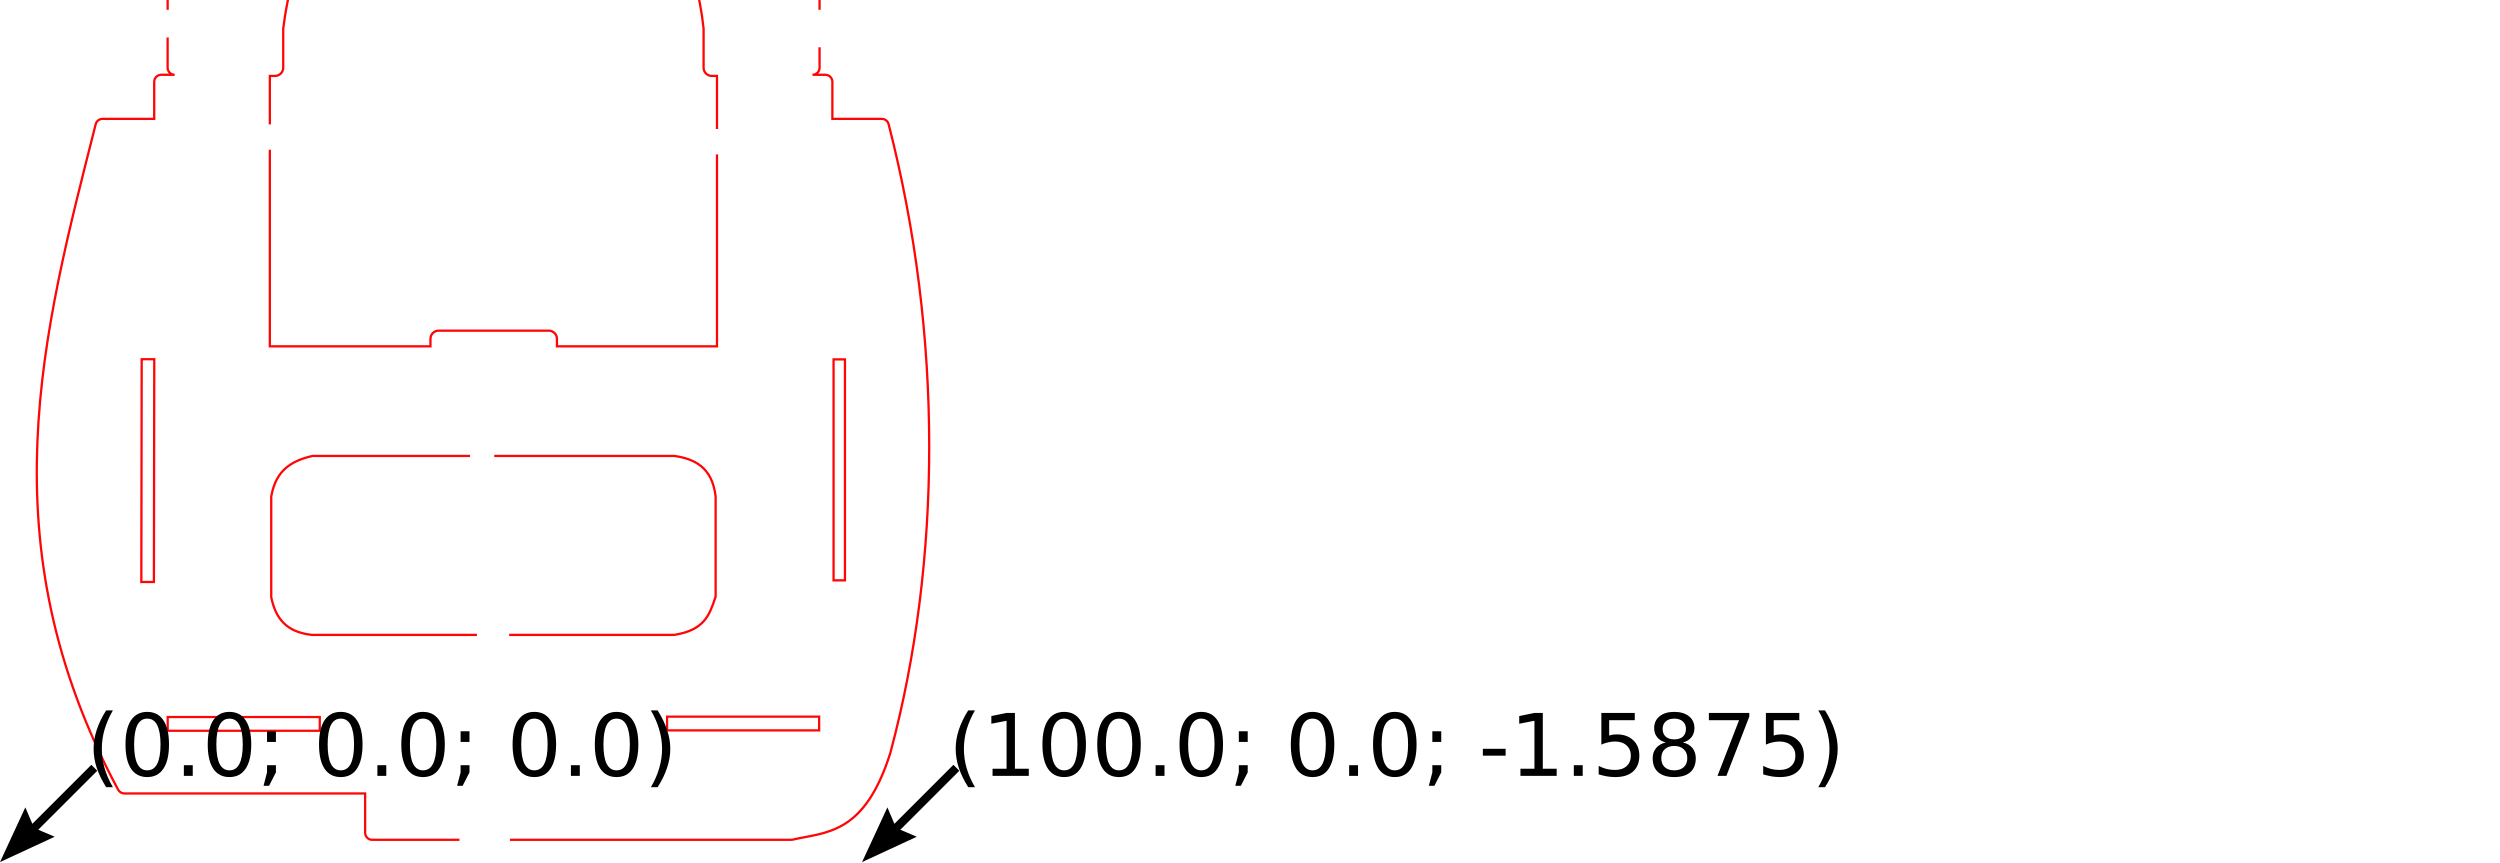
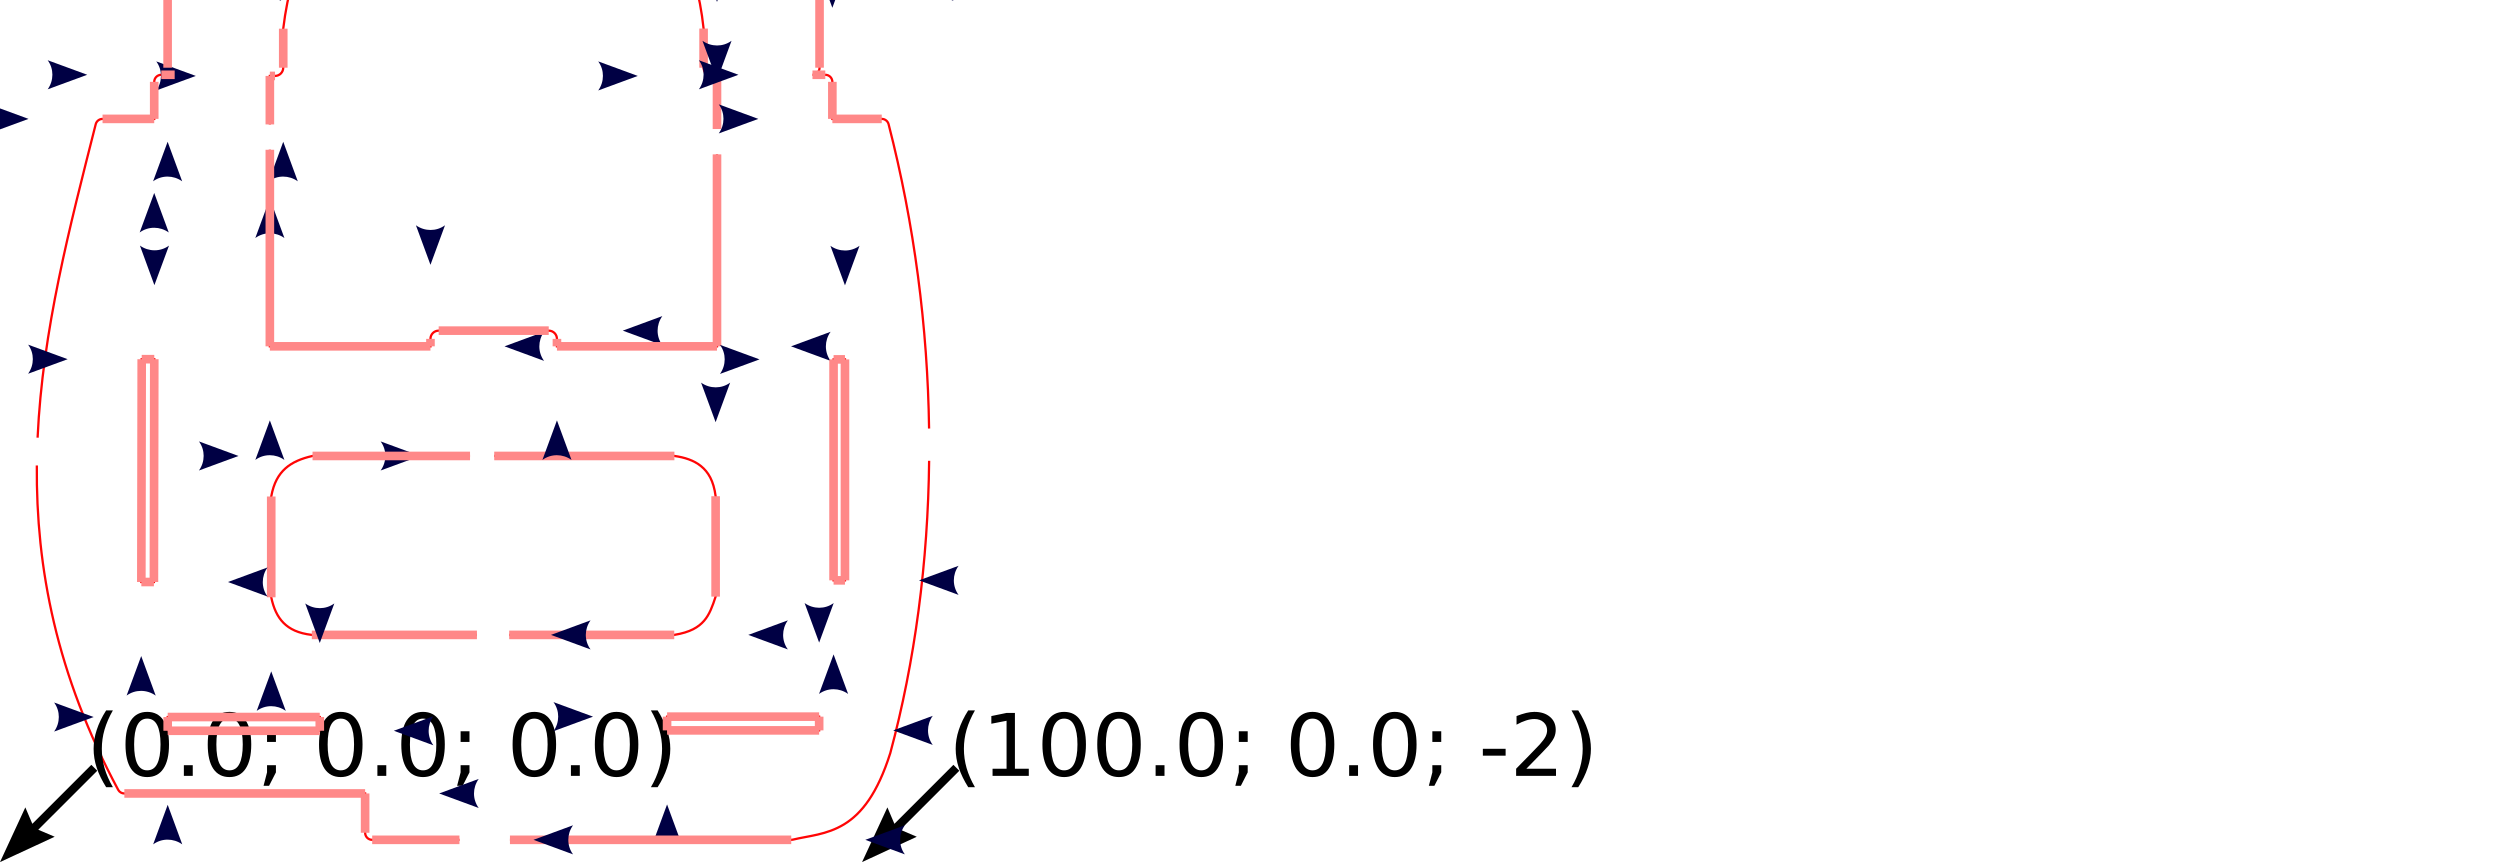
<svg xmlns="http://www.w3.org/2000/svg" width="290mm" height="100mm" viewBox="0 0 290 100" version="1.1" id="svg1028">
  <defs id="defs1022">
-     <marker id="CheckToolsAndOPMarker" orient="auto" refX="-4" refY="-1.687" style="overflow:visible">
-       <path d="m 4.589,-1.687 0.0,0.0 L 9.178,0.0 c -0.733,-0.996 -0.729,-2.359 0.0,-3.375" style="fill:#000044;fill-rule:evenodd;stroke:none" id="path309" />
-     </marker>
-     <marker id="DrawCurveMarker" orient="auto" refX="-4" refY="-1.687" style="overflow:visible">
-       <path d="m 4.589,-1.687 0.0,0.0 L 9.178,0.0 c -0.733,-0.996 -0.729,-2.359 0.0,-3.375" style="fill:#000044;fill-rule:evenodd;stroke:none" id="path312" />
-     </marker>
-     <marker id="DrawCurveMarker_r" orient="auto" refX="4" refY="-1.687" style="overflow:visible">
-       <path d="m -4.589,-1.687 0.0,0.0 L -9.178,0.0 c 0.733,-0.996 0.729,-2.359 0.0,-3.375" style="fill:#000044;fill-rule:evenodd;stroke:none" id="path315" />
-     </marker>
-     <marker id="InOutPathMarker" orient="auto" refX="-4" refY="-1.687" style="overflow:visible">
-       <path d="m 4.589,-1.687 0.0,0.0 L 9.178,0.0 c -0.733,-0.996 -0.729,-2.359 0.0,-3.375" style="fill:#0072a7;fill-rule:evenodd;stroke:none" id="path318" />
+     <marker style="overflow:visible" refY="-1.687" refX="-4" orient="auto" id="CheckToolsAndOPMarker">
+       <path id="path309" style="fill:#000044;fill-rule:evenodd;stroke:none" d="m 4.589,-1.687 0.0,0.0 L 9.178,0.0 c -0.733,-0.996 -0.729,-2.359 0.0,-3.375" />
+     </marker>
+     <marker style="overflow:visible" refY="-1.687" refX="-4" orient="auto" id="DrawCurveMarker">
+       <path id="path312" style="fill:#000044;fill-rule:evenodd;stroke:none" d="m 4.589,-1.687 0.0,0.0 L 9.178,0.0 c -0.733,-0.996 -0.729,-2.359 0.0,-3.375" />
+     </marker>
+     <marker style="overflow:visible" refY="-1.687" refX="4" orient="auto" id="DrawCurveMarker_r">
+       <path id="path315" style="fill:#000044;fill-rule:evenodd;stroke:none" d="m -4.589,-1.687 0.0,0.0 L -9.178,0.0 c 0.733,-0.996 0.729,-2.359 0.0,-3.375" />
+     </marker>
+     <marker style="overflow:visible" refY="-1.687" refX="-4" orient="auto" id="InOutPathMarker">
+       <path id="path318" style="fill:#0072a7;fill-rule:evenodd;stroke:none" d="m 4.589,-1.687 0.0,0.0 L 9.178,0.0 c -0.733,-0.996 -0.729,-2.359 0.0,-3.375" />
    </marker>
  </defs>
  <g id="layer1">
-     <path id="path3123" transform="translate(-336.9924,-505.9652)" d="m 356.436,510.312 v 3.508 c 1.3e-4,0.452 0.366,0.818 0.818,0.818 h -1.555 c -0.452,1.3e-4 -0.818,0.366 -0.818,0.818 v 4.299 h -5.994 c -0.374,2.1e-4 -0.701,0.254 -0.793,0.617 -6.099,24.105 -12.806,48.457 2.602,77.201 0.142,0.266 0.419,0.431 0.721,0.432 h 27.93 v 4.561 c 1.3e-4,0.452 0.366,0.818 0.818,0.818 h 10.123 m 5.859,0 h 32.632 c 0.065,-8e-5 0.13,-0.008 0.193,-0.023 1.814,-0.442 3.898,-0.54 5.936,-1.777 2.038,-1.238 3.874,-3.588 5.344,-8.219 0.004,-0.012 0.008,-0.023 0.012,-0.035 5.99,-22.29 6.12,-48.428 -0.193,-72.959 -0.093,-0.362 -0.419,-0.615 -0.793,-0.615 h -5.73 v -4.299 c -1.3e-4,-0.452 -0.366,-0.818 -0.818,-0.818 h -1.486 c 0.452,-1.3e-4 0.818,-0.366 0.818,-0.818 v -2.374 m 0,-4.347 v -2.73 h 2.361 c 0.539,-6e-4 0.93,-0.513 0.789,-1.033 -5.093,-18.736 -18.668,-33.008 -37.67,-35.164 -0.485,-0.055 -0.91,0.325 -0.91,0.812 v 3.018 h -4.756 v -3.018 c 3.9e-4,-0.468 -0.39,-0.841 -0.857,-0.818 l 2e-5,10e-6 c -16.764,0.786 -33.214,16.249 -37.701,35.195 -0.122,0.514 0.268,1.008 0.797,1.008 h 2.324 v 2.73" style="opacity:0.98;fill:none;stroke:#ff0000;stroke-width:0.265px;stroke-linecap:butt;stroke-linejoin:miter;stroke-opacity:1" />
-     <path transform="translate(-336.9924,-505.9652)" id="path3133" style="opacity:0.98;fill:none;stroke:#ff0000;stroke-width:0.261px;stroke-linecap:butt;stroke-linejoin:miter;stroke-opacity:1" d="m 356.445,589.141 v 1.594 h 17.641 v -1.594 z" />
-     <path transform="translate(-336.9924,-505.9652)" id="path3137" style="opacity:0.98;fill:none;stroke:#ff0000;stroke-width:0.265px;stroke-linecap:butt;stroke-linejoin:miter;stroke-opacity:1" d="m 433.686,547.654 v 25.631 h 1.322 V 547.654 Z" />
-     <path id="path3139" style="opacity:0.98;fill:none;stroke:#ff0000;stroke-width:0.265px;stroke-linecap:butt;stroke-linejoin:miter;stroke-opacity:1" d="m 353.396,547.631 -0.043,25.846 h 1.459 l 0.043,-25.846 z" transform="translate(-336.9593,-505.9652)" />
-     <path id="path3141" transform="translate(-336.9924,-505.9652)" d="m 420.164,520.932 v -6.159 h -0.602 c -0.526,-2.3e-4 -0.953,-0.427 -0.953,-0.953 v -4.543 c -1.694,-15.993 -12.9,-24.091 -24.168,-24.25 -11.268,-0.159 -22.605,7.592 -24.594,24.264 v 4.529 c -2.2e-4,0.526 -0.427,0.953 -0.953,0.953 h -0.6 v 5.624 m 0,2.94 v 22.801 h 18.631 v -0.865 c 2.2e-4,-0.526 0.427,-0.953 0.953,-0.953 h 12.766 c 0.526,2.2e-4 0.953,0.427 0.953,0.953 v 0.865 h 18.566 V 523.872" style="opacity:0.98;fill:none;stroke:#ff0000;stroke-width:0.265px;stroke-linecap:butt;stroke-linejoin:miter;stroke-opacity:1" />
-     <path id="path3147" transform="translate(-336.9924,-505.9652)" d="m 396.059,579.613 h 19.146 c 1.861,-0.3 2.816,-0.897 3.461,-1.639 0.627,-0.721 0.979,-1.693 1.338,-2.801 v -11.646 c -0.23,-1.81 -0.867,-2.817 -1.695,-3.492 -0.824,-0.671 -1.916,-1.017 -3.086,-1.18 h -20.901 m -2.806,0 h -18.269 c -1.282,0.289 -2.349,0.732 -3.139,1.438 -0.793,0.709 -1.371,1.694 -1.652,3.266 v 11.693 c 0.263,1.263 0.714,2.251 1.418,2.961 0.713,0.72 1.715,1.221 3.289,1.4 h 19.155" style="opacity:0.98;fill:none;stroke:#ff0000;stroke-width:0.265px;stroke-linecap:butt;stroke-linejoin:miter;stroke-opacity:1" />
-     <path d="m 356.445,589.141 v 1.594 h 17.641 v -1.594 z" style="opacity:0.98;fill:none;stroke:#ff0000;stroke-width:0.261px;stroke-linecap:butt;stroke-linejoin:miter;stroke-opacity:1" id="path3133-4" transform="translate(-279.065,-506.0102)" />
+     <path style="opacity:0.98;fill:none;stroke:#ff0000;stroke-width:0.265px;stroke-linecap:butt;stroke-linejoin:miter;stroke-opacity:1" d="m 396.146,603.385 h 32.632 c 0.065,-8e-5 0.13,-0.008 0.193,-0.023 1.814,-0.442 3.898,-0.54 5.936,-1.777 2.038,-1.238 3.874,-3.588 5.344,-8.219 0.004,-0.012 0.008,-0.023 0.012,-0.035 2.856,-10.627 4.38,-22.128 4.508,-33.913 m -0.006,-3.74 c -0.165,-11.743 -1.71,-23.704 -4.696,-35.305 -0.093,-0.362 -0.419,-0.615 -0.793,-0.615 h -5.73 v -4.299 c -1.3e-4,-0.452 -0.366,-0.818 -0.818,-0.818 h -1.486 c 0.452,-1.3e-4 0.818,-0.366 0.818,-0.818 v -9.451 h 2.361 c 0.539,-6e-4 0.93,-0.513 0.789,-1.033 -2.486,-9.145 -6.993,-17.227 -13.165,-23.355 m -2.45,-2.254 c -6.071,-5.169 -13.515,-8.586 -22.055,-9.555 -0.485,-0.055 -0.91,0.325 -0.91,0.812 v 3.018 h -4.756 v -3.018 c 3.9e-4,-0.468 -0.39,-0.841 -0.857,-0.818 l 2e-5,10e-6 c -8.408,0.394 -16.736,4.48 -23.516,10.846 m -2.171,2.173 c -5.68,6.056 -10.024,13.774 -12.014,22.177 -0.122,0.514 0.268,1.008 0.797,1.008 h 2.324 v 9.451 c 1.3e-4,0.452 0.366,0.818 0.818,0.818 h -1.555 c -0.452,1.3e-4 -0.818,0.366 -0.818,0.818 v 4.299 h -5.994 c -0.374,2.1e-4 -0.701,0.254 -0.793,0.617 -3.009,11.894 -6.166,23.847 -6.742,36.359 m -0.089,3.225 c -0.107,11.869 2.279,24.269 9.433,37.617 0.142,0.266 0.419,0.431 0.721,0.432 h 27.93 v 4.561 c 1.3e-4,0.452 0.366,0.818 0.818,0.818 h 10.123" transform="translate(-336.992, -505.965)" id="path3123" />
+     <path d="m 356.445,589.141 v 1.594 h 17.641 v -1.594 z" style="opacity:0.98;fill:none;stroke:#ff0000;stroke-width:0.261px;stroke-linecap:butt;stroke-linejoin:miter;stroke-opacity:1" id="path3133" transform="translate(-336.992, -505.965)" />
+     <path d="m 433.686,547.654 v 25.631 h 1.322 V 547.654 Z" style="opacity:0.98;fill:none;stroke:#ff0000;stroke-width:0.265px;stroke-linecap:butt;stroke-linejoin:miter;stroke-opacity:1" id="path3137" transform="translate(-336.992, -505.965)" />
+     <path transform="translate(-336.959, -505.965)" d="m 353.396,547.631 -0.043,25.846 h 1.459 l 0.043,-25.846 z" style="opacity:0.98;fill:none;stroke:#ff0000;stroke-width:0.265px;stroke-linecap:butt;stroke-linejoin:miter;stroke-opacity:1" id="path3139" />
+     <path style="opacity:0.98;fill:none;stroke:#ff0000;stroke-width:0.265px;stroke-linecap:butt;stroke-linejoin:miter;stroke-opacity:1" d="m 420.164,520.932 v -6.159 h -0.602 c -0.526,-2.3e-4 -0.953,-0.427 -0.953,-0.953 v -4.543 c -1.694,-15.993 -12.9,-24.091 -24.168,-24.25 -11.268,-0.159 -22.605,7.592 -24.594,24.264 v 4.529 c -2.2e-4,0.526 -0.427,0.953 -0.953,0.953 h -0.6 v 5.624 m 0,2.94 v 22.801 h 18.631 v -0.865 c 2.2e-4,-0.526 0.427,-0.953 0.953,-0.953 h 12.766 c 0.526,2.2e-4 0.953,0.427 0.953,0.953 v 0.865 h 18.566 V 523.872" transform="translate(-336.992, -505.965)" id="path3141" />
+     <path style="opacity:0.98;fill:none;stroke:#ff0000;stroke-width:0.265px;stroke-linecap:butt;stroke-linejoin:miter;stroke-opacity:1" d="m 396.059,579.613 h 19.146 c 1.861,-0.3 2.816,-0.897 3.461,-1.639 0.627,-0.721 0.979,-1.693 1.338,-2.801 v -11.646 c -0.23,-1.81 -0.867,-2.817 -1.695,-3.492 -0.824,-0.671 -1.916,-1.017 -3.086,-1.18 h -20.901 m -2.806,0 h -18.269 c -1.282,0.289 -2.349,0.732 -3.139,1.438 -0.793,0.709 -1.371,1.694 -1.652,3.266 v 11.693 c 0.263,1.263 0.714,2.251 1.418,2.961 0.713,0.72 1.715,1.221 3.289,1.4 h 19.155" transform="translate(-336.992, -505.965)" id="path3147" />
+     <path transform="translate(-279.065, -506.01)" id="path3133-4" style="opacity:0.98;fill:none;stroke:#ff0000;stroke-width:0.261px;stroke-linecap:butt;stroke-linejoin:miter;stroke-opacity:1" d="m 356.445,589.141 v 1.594 h 17.641 v -1.594 z" />
  </g>
-   <g style="display:inline" id="layer2">
-     <g gcodetools="Gcodetools tool definition" transform="matrix(0.5014292,0,0,0.5201835,55.54568,120.4584)" id="g183">
-       <path gcodetools="Gcodetools tool background" style="fill-opacity:0.5;stroke:#444444" d="M -20,-20 H 380 V 155 H -20 Z" id="path101" />
-       <g gcodetools="Gcodetools tool parameter" id="g111">
-         <text x="0" xml:space="preserve" y="0" style="font-style:normal;font-variant:normal;font-weight:normal;font-stretch:normal;font-size:20px;font-family:'DejaVu Sans';fill:#000000;fill-opacity:1;stroke:none" gcodetools="Gcodetools tool definition field name" id="text105">
-           <tspan x="0" y="0" id="tspan103">name</tspan>
-         </text>
-         <text x="150" xml:space="preserve" y="0" style="font-style:normal;font-variant:normal;font-weight:normal;font-stretch:normal;font-size:20px;font-family:'DejaVu Sans';fill:#000000;fill-opacity:1;stroke:none" gcodetools="Gcodetools tool definition field value" id="text109">
-           <tspan x="150" y="0" id="tspan107">Cylindrical cutter</tspan>
-         </text>
-       </g>
-       <g gcodetools="Gcodetools tool parameter" id="g121">
-         <text x="0" xml:space="preserve" y="20" style="font-style:normal;font-variant:normal;font-weight:normal;font-stretch:normal;font-size:10px;font-family:'DejaVu Sans';fill:#000000;fill-opacity:1;stroke:none" gcodetools="Gcodetools tool definition field name" id="text115">
-           <tspan x="0" y="20" id="tspan113">id</tspan>
-         </text>
-         <text x="150" xml:space="preserve" y="20" style="font-style:normal;font-variant:normal;font-weight:normal;font-stretch:normal;font-size:10px;font-family:'DejaVu Sans';fill:#000000;fill-opacity:1;stroke:none" gcodetools="Gcodetools tool definition field value" id="text119">
-           <tspan x="150" y="20" id="tspan117">Cylindrical cutter 0001</tspan>
-         </text>
-       </g>
-       <g gcodetools="Gcodetools tool parameter" id="g131">
-         <text x="0" xml:space="preserve" y="35" style="font-style:normal;font-variant:normal;font-weight:normal;font-stretch:normal;font-size:10px;font-family:'DejaVu Sans';fill:#000000;fill-opacity:1;stroke:none" gcodetools="Gcodetools tool definition field name" id="text125">
-           <tspan x="0" y="35" id="tspan123">diameter</tspan>
-         </text>
-         <text x="150" xml:space="preserve" y="35" style="font-style:normal;font-variant:normal;font-weight:normal;font-stretch:normal;font-size:10px;font-family:'DejaVu Sans';fill:#000000;fill-opacity:1;stroke:none" gcodetools="Gcodetools tool definition field value" id="text129">
-           <tspan x="150" y="35" id="tspan127">1.6</tspan>
-         </text>
-       </g>
-       <g gcodetools="Gcodetools tool parameter" id="g141">
-         <text x="0" xml:space="preserve" y="50" style="font-style:normal;font-variant:normal;font-weight:normal;font-stretch:normal;font-size:10px;font-family:'DejaVu Sans';fill:#000000;fill-opacity:1;stroke:none" gcodetools="Gcodetools tool definition field name" id="text135">
-           <tspan x="0" y="50" id="tspan133">feed</tspan>
-         </text>
-         <text x="150" xml:space="preserve" y="50" style="font-style:normal;font-variant:normal;font-weight:normal;font-stretch:normal;font-size:10px;font-family:'DejaVu Sans';fill:#000000;fill-opacity:1;stroke:none" gcodetools="Gcodetools tool definition field value" id="text139">
-           <tspan x="150" y="50" id="tspan137">250</tspan>
-         </text>
-       </g>
-       <g gcodetools="Gcodetools tool parameter" id="g151">
-         <text x="0" xml:space="preserve" y="65" style="font-style:normal;font-variant:normal;font-weight:normal;font-stretch:normal;font-size:10px;font-family:'DejaVu Sans';fill:#000000;fill-opacity:1;stroke:none" gcodetools="Gcodetools tool definition field name" id="text145">
-           <tspan x="0" y="65" id="tspan143">penetration angle</tspan>
-         </text>
-         <text x="150" xml:space="preserve" y="65" style="font-style:normal;font-variant:normal;font-weight:normal;font-stretch:normal;font-size:10px;font-family:'DejaVu Sans';fill:#000000;fill-opacity:1;stroke:none" gcodetools="Gcodetools tool definition field value" id="text149">
-           <tspan x="150" y="65" id="tspan147">90</tspan>
-         </text>
-       </g>
-       <g gcodetools="Gcodetools tool parameter" id="g161">
-         <text x="0" xml:space="preserve" y="80" style="font-style:normal;font-variant:normal;font-weight:normal;font-stretch:normal;font-size:10px;font-family:'DejaVu Sans';fill:#000000;fill-opacity:1;stroke:none" gcodetools="Gcodetools tool definition field name" id="text155">
-           <tspan x="0" y="80" id="tspan153">penetration feed</tspan>
-         </text>
-         <text x="150" xml:space="preserve" y="80" style="font-style:normal;font-variant:normal;font-weight:normal;font-stretch:normal;font-size:10px;font-family:'DejaVu Sans';fill:#000000;fill-opacity:1;stroke:none" gcodetools="Gcodetools tool definition field value" id="text159">
-           <tspan x="150" y="80" id="tspan157">100</tspan>
-         </text>
-       </g>
-       <g gcodetools="Gcodetools tool parameter" id="g171">
-         <text x="0" xml:space="preserve" y="95" style="font-style:normal;font-variant:normal;font-weight:normal;font-stretch:normal;font-size:10px;font-family:'DejaVu Sans';fill:#000000;fill-opacity:1;stroke:none" gcodetools="Gcodetools tool definition field name" id="text165">
-           <tspan x="0" y="95" id="tspan163">depth step</tspan>
-         </text>
-         <text x="150" xml:space="preserve" y="95" style="font-style:normal;font-variant:normal;font-weight:normal;font-stretch:normal;font-size:10px;font-family:'DejaVu Sans';fill:#000000;fill-opacity:1;stroke:none" gcodetools="Gcodetools tool definition field value" id="text169">
-           <tspan x="150" y="95" id="tspan167">2</tspan>
-         </text>
-       </g>
-       <g gcodetools="Gcodetools tool parameter" id="g181">
-         <text x="0" xml:space="preserve" y="110" style="font-style:normal;font-variant:normal;font-weight:normal;font-stretch:normal;font-size:10px;font-family:'DejaVu Sans';fill:#000000;fill-opacity:1;stroke:none" gcodetools="Gcodetools tool definition field name" id="text175">
-           <tspan x="0" y="110" id="tspan173">tool change gcode</tspan>
-         </text>
-         <text x="150" xml:space="preserve" y="110" style="font-style:normal;font-variant:normal;font-weight:normal;font-stretch:normal;font-size:10px;font-family:'DejaVu Sans';fill:#000000;fill-opacity:1;stroke:none" gcodetools="Gcodetools tool definition field value" id="text179">
-           <tspan x="150" y="110" id="tspan177">(None)</tspan>
+   <g id="layer2" style="display:inline">
+     <g id="g183" transform="matrix(0.5014292,0,0,0.5201835,55.54568,120.4584)" gcodetools="Gcodetools tool definition">
+       <path id="path101" d="M -20,-20 H 380 V 155 H -20 Z" style="fill-opacity:0.5;stroke:#444444" gcodetools="Gcodetools tool background" />
+       <g id="g111" gcodetools="Gcodetools tool parameter">
+         <text id="text105" gcodetools="Gcodetools tool definition field name" style="font-style:normal;font-variant:normal;font-weight:normal;font-stretch:normal;font-size:20px;font-family:'DejaVu Sans';fill:#000000;fill-opacity:1;stroke:none" y="0" xml:space="preserve" x="0">
+           <tspan id="tspan103" y="0" x="0">name</tspan>
+         </text>
+         <text id="text109" gcodetools="Gcodetools tool definition field value" style="font-style:normal;font-variant:normal;font-weight:normal;font-stretch:normal;font-size:20px;font-family:'DejaVu Sans';fill:#000000;fill-opacity:1;stroke:none" y="0" xml:space="preserve" x="150">
+           <tspan id="tspan107" y="0" x="150">Cylindrical cutter</tspan>
+         </text>
+       </g>
+       <g id="g121" gcodetools="Gcodetools tool parameter">
+         <text id="text115" gcodetools="Gcodetools tool definition field name" style="font-style:normal;font-variant:normal;font-weight:normal;font-stretch:normal;font-size:10px;font-family:'DejaVu Sans';fill:#000000;fill-opacity:1;stroke:none" y="20" xml:space="preserve" x="0">
+           <tspan id="tspan113" y="20" x="0">id</tspan>
+         </text>
+         <text id="text119" gcodetools="Gcodetools tool definition field value" style="font-style:normal;font-variant:normal;font-weight:normal;font-stretch:normal;font-size:10px;font-family:'DejaVu Sans';fill:#000000;fill-opacity:1;stroke:none" y="20" xml:space="preserve" x="150">
+           <tspan id="tspan117" y="20" x="150">Cylindrical cutter 0001</tspan>
+         </text>
+       </g>
+       <g id="g131" gcodetools="Gcodetools tool parameter">
+         <text id="text125" gcodetools="Gcodetools tool definition field name" style="font-style:normal;font-variant:normal;font-weight:normal;font-stretch:normal;font-size:10px;font-family:'DejaVu Sans';fill:#000000;fill-opacity:1;stroke:none" y="35" xml:space="preserve" x="0">
+           <tspan id="tspan123" y="35" x="0">diameter</tspan>
+         </text>
+         <text id="text129" gcodetools="Gcodetools tool definition field value" style="font-style:normal;font-variant:normal;font-weight:normal;font-stretch:normal;font-size:10px;font-family:'DejaVu Sans';fill:#000000;fill-opacity:1;stroke:none" y="35" xml:space="preserve" x="150">
+           <tspan id="tspan127" y="35" x="150">1.6</tspan>
+         </text>
+       </g>
+       <g id="g141" gcodetools="Gcodetools tool parameter">
+         <text id="text135" gcodetools="Gcodetools tool definition field name" style="font-style:normal;font-variant:normal;font-weight:normal;font-stretch:normal;font-size:10px;font-family:'DejaVu Sans';fill:#000000;fill-opacity:1;stroke:none" y="50" xml:space="preserve" x="0">
+           <tspan id="tspan133" y="50" x="0">feed</tspan>
+         </text>
+         <text id="text139" gcodetools="Gcodetools tool definition field value" style="font-style:normal;font-variant:normal;font-weight:normal;font-stretch:normal;font-size:10px;font-family:'DejaVu Sans';fill:#000000;fill-opacity:1;stroke:none" y="50" xml:space="preserve" x="150">
+           <tspan id="tspan137" y="50" x="150">150</tspan>
+         </text>
+       </g>
+       <g id="g151" gcodetools="Gcodetools tool parameter">
+         <text id="text145" gcodetools="Gcodetools tool definition field name" style="font-style:normal;font-variant:normal;font-weight:normal;font-stretch:normal;font-size:10px;font-family:'DejaVu Sans';fill:#000000;fill-opacity:1;stroke:none" y="65" xml:space="preserve" x="0">
+           <tspan id="tspan143" y="65" x="0">penetration angle</tspan>
+         </text>
+         <text id="text149" gcodetools="Gcodetools tool definition field value" style="font-style:normal;font-variant:normal;font-weight:normal;font-stretch:normal;font-size:10px;font-family:'DejaVu Sans';fill:#000000;fill-opacity:1;stroke:none" y="65" xml:space="preserve" x="150">
+           <tspan id="tspan147" y="65" x="150">90</tspan>
+         </text>
+       </g>
+       <g id="g161" gcodetools="Gcodetools tool parameter">
+         <text id="text155" gcodetools="Gcodetools tool definition field name" style="font-style:normal;font-variant:normal;font-weight:normal;font-stretch:normal;font-size:10px;font-family:'DejaVu Sans';fill:#000000;fill-opacity:1;stroke:none" y="80" xml:space="preserve" x="0">
+           <tspan id="tspan153" y="80" x="0">penetration feed</tspan>
+         </text>
+         <text id="text159" gcodetools="Gcodetools tool definition field value" style="font-style:normal;font-variant:normal;font-weight:normal;font-stretch:normal;font-size:10px;font-family:'DejaVu Sans';fill:#000000;fill-opacity:1;stroke:none" y="80" xml:space="preserve" x="150">
+           <tspan id="tspan157" y="80" x="150">100</tspan>
+         </text>
+       </g>
+       <g id="g171" gcodetools="Gcodetools tool parameter">
+         <text id="text165" gcodetools="Gcodetools tool definition field name" style="font-style:normal;font-variant:normal;font-weight:normal;font-stretch:normal;font-size:10px;font-family:'DejaVu Sans';fill:#000000;fill-opacity:1;stroke:none" y="95" xml:space="preserve" x="0">
+           <tspan id="tspan163" y="95" x="0">depth step</tspan>
+         </text>
+         <text id="text169" gcodetools="Gcodetools tool definition field value" style="font-style:normal;font-variant:normal;font-weight:normal;font-stretch:normal;font-size:10px;font-family:'DejaVu Sans';fill:#000000;fill-opacity:1;stroke:none" y="95" xml:space="preserve" x="150">
+           <tspan id="tspan167" y="95" x="150">2</tspan>
+         </text>
+       </g>
+       <g id="g181" gcodetools="Gcodetools tool parameter">
+         <text id="text175" gcodetools="Gcodetools tool definition field name" style="font-style:normal;font-variant:normal;font-weight:normal;font-stretch:normal;font-size:10px;font-family:'DejaVu Sans';fill:#000000;fill-opacity:1;stroke:none" y="110" xml:space="preserve" x="0">
+           <tspan id="tspan173" y="110" x="0">tool change gcode</tspan>
+         </text>
+         <text id="text179" gcodetools="Gcodetools tool definition field value" style="font-style:normal;font-variant:normal;font-weight:normal;font-stretch:normal;font-size:10px;font-family:'DejaVu Sans';fill:#000000;fill-opacity:1;stroke:none" y="110" xml:space="preserve" x="150">
+           <tspan id="tspan177" y="110" x="150">(None)</tspan>
        </text>
      </g>
    </g>
-     <g gcodetools="Gcodetools orientation group" id="g296">
-       <g gcodetools="Gcodetools orientation point (2 points)" id="g286">
-         <path style="fill:#000000;stroke:none" gcodetools="Gcodetools orientation point arrow" d="M 0,100 2.938,93.656 3.75,95.562 10.594,88.719 v 0 l 0.688,0.688 L 4.438,96.25 6.344,97.062 Z" id="path280" />
-         <text x="10" xml:space="preserve" y="90" style="font-style:normal;font-variant:normal;font-weight:normal;font-stretch:normal;font-size:10px;font-family:'DejaVu Sans';fill:#000000;fill-opacity:1;stroke:none" gcodetools="Gcodetools orientation point text" id="text284">
-           <tspan x="10" y="90" id="tspan282">(0.0; 0.0; 0.0)</tspan>
-         </text>
-       </g>
-       <g gcodetools="Gcodetools orientation point (2 points)" id="g294">
-         <path style="fill:#000000;stroke:none" gcodetools="Gcodetools orientation point arrow" d="m 100,100 2.938,-6.344 0.812,1.906 6.844,-6.844 v 0 l 0.688,0.688 -6.844,6.844 1.906,0.812 z" id="path288" />
-         <text x="110" xml:space="preserve" y="90" style="font-style:normal;font-variant:normal;font-weight:normal;font-stretch:normal;font-size:10px;font-family:'DejaVu Sans';fill:#000000;fill-opacity:1;stroke:none" gcodetools="Gcodetools orientation point text" id="text292">
-           <tspan x="110" y="90" id="tspan290">(100.0; 0.0; -1.5875)</tspan>
+     <g id="g296" gcodetools="Gcodetools orientation group">
+       <g id="g286" gcodetools="Gcodetools orientation point (2 points)">
+         <path id="path280" d="M 0,100 2.938,93.656 3.75,95.562 10.594,88.719 v 0 l 0.688,0.688 L 4.438,96.25 6.344,97.062 Z" gcodetools="Gcodetools orientation point arrow" style="fill:#000000;stroke:none" />
+         <text id="text284" gcodetools="Gcodetools orientation point text" style="font-style:normal;font-variant:normal;font-weight:normal;font-stretch:normal;font-size:10px;font-family:'DejaVu Sans';fill:#000000;fill-opacity:1;stroke:none" y="90" xml:space="preserve" x="10">
+           <tspan id="tspan282" y="90" x="10">(0.0; 0.0; 0.0)</tspan>
+         </text>
+       </g>
+       <g id="g294" gcodetools="Gcodetools orientation point (2 points)">
+         <path id="path288" d="m 100,100 2.938,-6.344 0.812,1.906 6.844,-6.844 v 0 l 0.688,0.688 -6.844,6.844 1.906,0.812 z" gcodetools="Gcodetools orientation point arrow" style="fill:#000000;stroke:none" />
+         <text id="text292" gcodetools="Gcodetools orientation point text" style="font-style:normal;font-variant:normal;font-weight:normal;font-stretch:normal;font-size:10px;font-family:'DejaVu Sans';fill:#000000;fill-opacity:1;stroke:none" y="90" xml:space="preserve" x="110">
+           <tspan id="tspan290" y="90" x="110">(100.0; 0.0; -2)</tspan>
        </text>
      </g>
    </g>
+     <g gcodetools="Preview group" id="g2294">
+       <path gcodetools="Preview" style="stroke:#f88;fill:none;stroke-width:1;marker-end:url(#DrawCurveMarker)" d="M 77.38 83.131 L 77.38 84.724" id="path2036" />
+       <path gcodetools="Preview" style="stroke:#f88;fill:none;stroke-width:1;marker-end:url(#DrawCurveMarker)" d="M 77.38 84.724 L 95.021 84.724" id="path2038" />
+       <path gcodetools="Preview" style="stroke:#f88;fill:none;stroke-width:1;marker-end:url(#DrawCurveMarker)" d="M 95.021 84.724 L 95.021 83.131" id="path2040" />
+       <path gcodetools="Preview" style="stroke:#f88;fill:none;stroke-width:1;marker-end:url(#DrawCurveMarker)" d="M 95.021 83.131 L 77.38 83.131" id="path2042" />
+       <path gcodetools="Preview" style="stroke:#f88;fill:none;stroke-width:1;marker-end:url(#DrawCurveMarker)" d="M 59.067 73.648 L 78.213 73.648" id="path2044" />
+       <path gcodetools="Preview" style="stroke:#8f8;fill:none;stroke-width:1;marker-start:url(#DrawCurveMarker_r)" id="path2046" />
+       <path gcodetools="Preview" style="stroke:#88f;fill:none;stroke-width:1;marker-start:url(#DrawCurveMarker_r)" id="path2048" />
+       <path gcodetools="Preview" style="stroke:#8f8;fill:none;stroke-width:1;marker-start:url(#DrawCurveMarker_r)" id="path2050" />
+       <path gcodetools="Preview" style="stroke:#88f;fill:none;stroke-width:1;marker-start:url(#DrawCurveMarker_r)" id="path2052" />
+       <path gcodetools="Preview" style="stroke:#f88;fill:none;stroke-width:1;marker-end:url(#DrawCurveMarker)" d="M 83.012 69.209 L 83.012 57.562" id="path2054" />
+       <path gcodetools="Preview" style="stroke:#8f8;fill:none;stroke-width:1;marker-start:url(#DrawCurveMarker_r)" id="path2056" />
+       <path gcodetools="Preview" style="stroke:#88f;fill:none;stroke-width:1;marker-start:url(#DrawCurveMarker_r)" id="path2058" />
+       <path gcodetools="Preview" style="stroke:#8f8;fill:none;stroke-width:1;marker-start:url(#DrawCurveMarker_r)" id="path2060" />
+       <path gcodetools="Preview" style="stroke:#88f;fill:none;stroke-width:1;marker-start:url(#DrawCurveMarker_r)" id="path2062" />
+       <path gcodetools="Preview" style="stroke:#f88;fill:none;stroke-width:1;marker-end:url(#DrawCurveMarker)" d="M 78.231 52.891 L 57.33 52.891" id="path2064" />
+       <path gcodetools="Preview" style="stroke:#f88;fill:none;stroke-width:1;marker-end:url(#DrawCurveMarker)" d="M 54.523 52.891 L 36.254 52.891" id="path2066" />
+       <path gcodetools="Preview" style="stroke:#8f8;fill:none;stroke-width:1;marker-start:url(#DrawCurveMarker_r)" id="path2068" />
+       <path gcodetools="Preview" style="stroke:#88f;fill:none;stroke-width:1;marker-start:url(#DrawCurveMarker_r)" id="path2070" />
+       <path gcodetools="Preview" style="stroke:#8f8;fill:none;stroke-width:1;marker-start:url(#DrawCurveMarker_r)" id="path2072" />
+       <path gcodetools="Preview" style="stroke:#88f;fill:none;stroke-width:1;marker-start:url(#DrawCurveMarker_r)" id="path2074" />
+       <path gcodetools="Preview" style="stroke:#f88;fill:none;stroke-width:1;marker-end:url(#DrawCurveMarker)" d="M 31.463 57.594 L 31.463 69.287" id="path2076" />
+       <path gcodetools="Preview" style="stroke:#8f8;fill:none;stroke-width:1;marker-start:url(#DrawCurveMarker_r)" id="path2078" />
+       <path gcodetools="Preview" style="stroke:#88f;fill:none;stroke-width:1;marker-start:url(#DrawCurveMarker_r)" id="path2080" />
+       <path gcodetools="Preview" style="stroke:#8f8;fill:none;stroke-width:1;marker-start:url(#DrawCurveMarker_r)" id="path2082" />
+       <path gcodetools="Preview" style="stroke:#88f;fill:none;stroke-width:1;marker-start:url(#DrawCurveMarker_r)" id="path2084" />
+       <path gcodetools="Preview" style="stroke:#f88;fill:none;stroke-width:1;marker-end:url(#DrawCurveMarker)" d="M 36.17 73.648 L 55.325 73.648" id="path2086" />
+       <path gcodetools="Preview" style="stroke:#f88;fill:none;stroke-width:1;marker-end:url(#DrawCurveMarker)" d="M 83.172 14.967 L 83.172 8.808" id="path2088" />
+       <path gcodetools="Preview" style="stroke:#f88;fill:none;stroke-width:1;marker-end:url(#DrawCurveMarker)" d="M 83.172 8.808 L 82.57 8.808" id="path2090" />
+       <path gcodetools="Preview" style="stroke:#8f8;fill:none;stroke-width:1;marker-end:url(#DrawCurveMarker)" id="path2092" />
+       <path gcodetools="Preview" style="stroke:#88f;fill:none;stroke-width:1;marker-end:url(#DrawCurveMarker)" id="path2094" />
+       <path gcodetools="Preview" style="stroke:#f88;fill:none;stroke-width:1;marker-end:url(#DrawCurveMarker)" d="M 81.617 7.855 L 81.617 3.312" id="path2096" />
+       <path gcodetools="Preview" style="stroke:#8f8;fill:none;stroke-width:1;marker-start:url(#DrawCurveMarker_r)" id="path2098" />
+       <path gcodetools="Preview" style="stroke:#88f;fill:none;stroke-width:1;marker-start:url(#DrawCurveMarker_r)" id="path2100" />
+       <path gcodetools="Preview" style="stroke:#8f8;fill:none;stroke-width:1;marker-start:url(#DrawCurveMarker_r)" id="path2102" />
+       <path gcodetools="Preview" style="stroke:#88f;fill:none;stroke-width:1;marker-start:url(#DrawCurveMarker_r)" id="path2104" />
+       <path gcodetools="Preview" style="stroke:#f88;fill:none;stroke-width:1;marker-end:url(#DrawCurveMarker)" d="M 32.856 3.326 L 32.856 7.855" id="path2106" />
+       <path gcodetools="Preview" style="stroke:#8f8;fill:none;stroke-width:1;marker-end:url(#DrawCurveMarker)" id="path2108" />
+       <path gcodetools="Preview" style="stroke:#88f;fill:none;stroke-width:1;marker-end:url(#DrawCurveMarker)" id="path2110" />
+       <path gcodetools="Preview" style="stroke:#f88;fill:none;stroke-width:1;marker-end:url(#DrawCurveMarker)" d="M 31.902 8.808 L 31.303 8.808" id="path2112" />
+       <path gcodetools="Preview" style="stroke:#f88;fill:none;stroke-width:1;marker-end:url(#DrawCurveMarker)" d="M 31.303 8.808 L 31.303 14.433" id="path2114" />
+       <path gcodetools="Preview" style="stroke:#f88;fill:none;stroke-width:1;marker-end:url(#DrawCurveMarker)" d="M 31.303 17.373 L 31.303 40.174" id="path2116" />
+       <path gcodetools="Preview" style="stroke:#f88;fill:none;stroke-width:1;marker-end:url(#DrawCurveMarker)" d="M 31.303 40.174 L 49.934 40.174" id="path2118" />
+       <path gcodetools="Preview" style="stroke:#f88;fill:none;stroke-width:1;marker-end:url(#DrawCurveMarker)" d="M 49.934 40.174 L 49.934 39.308" id="path2120" />
+       <path gcodetools="Preview" style="stroke:#8f8;fill:none;stroke-width:1;marker-end:url(#DrawCurveMarker)" id="path2122" />
+       <path gcodetools="Preview" style="stroke:#88f;fill:none;stroke-width:1;marker-end:url(#DrawCurveMarker)" id="path2124" />
+       <path gcodetools="Preview" style="stroke:#f88;fill:none;stroke-width:1;marker-end:url(#DrawCurveMarker)" d="M 50.887 38.355 L 63.653 38.355" id="path2126" />
+       <path gcodetools="Preview" style="stroke:#8f8;fill:none;stroke-width:1;marker-end:url(#DrawCurveMarker)" id="path2128" />
+       <path gcodetools="Preview" style="stroke:#88f;fill:none;stroke-width:1;marker-end:url(#DrawCurveMarker)" id="path2130" />
+       <path gcodetools="Preview" style="stroke:#f88;fill:none;stroke-width:1;marker-end:url(#DrawCurveMarker)" d="M 64.606 39.308 L 64.606 40.174" id="path2132" />
+       <path gcodetools="Preview" style="stroke:#f88;fill:none;stroke-width:1;marker-end:url(#DrawCurveMarker)" d="M 64.606 40.174 L 83.172 40.174" id="path2134" />
+       <path gcodetools="Preview" style="stroke:#f88;fill:none;stroke-width:1;marker-end:url(#DrawCurveMarker)" d="M 83.172 40.174 L 83.172 17.907" id="path2136" />
+       <path gcodetools="Preview" style="stroke:#f88;fill:none;stroke-width:1;marker-end:url(#DrawCurveMarker)" d="M 16.438 41.666 L 16.395 67.512" id="path2138" />
+       <path gcodetools="Preview" style="stroke:#f88;fill:none;stroke-width:1;marker-end:url(#DrawCurveMarker)" d="M 16.395 67.512 L 17.854 67.512" id="path2140" />
+       <path gcodetools="Preview" style="stroke:#f88;fill:none;stroke-width:1;marker-end:url(#DrawCurveMarker)" d="M 17.854 67.512 L 17.896 41.666" id="path2142" />
+       <path gcodetools="Preview" style="stroke:#f88;fill:none;stroke-width:1;marker-end:url(#DrawCurveMarker)" d="M 17.896 41.666 L 16.438 41.666" id="path2144" />
+       <path gcodetools="Preview" style="stroke:#f88;fill:none;stroke-width:1;marker-end:url(#DrawCurveMarker)" d="M 96.694 41.689 L 96.694 67.32" id="path2146" />
+       <path gcodetools="Preview" style="stroke:#f88;fill:none;stroke-width:1;marker-end:url(#DrawCurveMarker)" d="M 96.694 67.32 L 98.016 67.32" id="path2148" />
+       <path gcodetools="Preview" style="stroke:#f88;fill:none;stroke-width:1;marker-end:url(#DrawCurveMarker)" d="M 98.016 67.32 L 98.016 41.689" id="path2150" />
+       <path gcodetools="Preview" style="stroke:#f88;fill:none;stroke-width:1;marker-end:url(#DrawCurveMarker)" d="M 98.016 41.689 L 96.694 41.689" id="path2152" />
+       <path gcodetools="Preview" style="stroke:#f88;fill:none;stroke-width:1;marker-end:url(#DrawCurveMarker)" d="M 19.453 83.176 L 19.453 84.769" id="path2154" />
+       <path gcodetools="Preview" style="stroke:#f88;fill:none;stroke-width:1;marker-end:url(#DrawCurveMarker)" d="M 19.453 84.769 L 37.094 84.769" id="path2156" />
+       <path gcodetools="Preview" style="stroke:#f88;fill:none;stroke-width:1;marker-end:url(#DrawCurveMarker)" d="M 37.094 84.769 L 37.094 83.176" id="path2158" />
+       <path gcodetools="Preview" style="stroke:#f88;fill:none;stroke-width:1;marker-end:url(#DrawCurveMarker)" d="M 37.094 83.176 L 19.453 83.176" id="path2160" />
+       <path gcodetools="Preview" style="stroke:#f88;fill:none;stroke-width:1;marker-end:url(#DrawCurveMarker)" d="M 59.154 97.42 L 91.785 97.42" id="path2162" />
+       <path gcodetools="Preview" style="stroke:#8f8;fill:none;stroke-width:1;marker-start:url(#DrawCurveMarker_r)" id="path2164" />
+       <path gcodetools="Preview" style="stroke:#88f;fill:none;stroke-width:1;marker-start:url(#DrawCurveMarker_r)" id="path2166" />
+       <path gcodetools="Preview" style="stroke:#8f8;fill:none;stroke-width:1;marker-end:url(#DrawCurveMarker)" id="path2168" />
+       <path gcodetools="Preview" style="stroke:#88f;fill:none;stroke-width:1;marker-start:url(#DrawCurveMarker_r)" id="path2170" />
+       <path gcodetools="Preview" style="stroke:#8f8;fill:none;stroke-width:1;marker-start:url(#DrawCurveMarker_r)" id="path2172" />
+       <path gcodetools="Preview" style="stroke:#88f;fill:none;stroke-width:1;marker-start:url(#DrawCurveMarker_r)" id="path2174" />
+       <path gcodetools="Preview" style="stroke:#8f8;fill:none;stroke-width:1;marker-start:url(#DrawCurveMarker_r)" id="path2176" />
+       <path gcodetools="Preview" style="stroke:#88f;fill:none;stroke-width:1;marker-start:url(#DrawCurveMarker_r)" id="path2178" />
+       <path gcodetools="Preview" style="stroke:#8f8;fill:none;stroke-width:1;marker-start:url(#DrawCurveMarker_r)" id="path2180" />
+       <path gcodetools="Preview" style="stroke:#88f;fill:none;stroke-width:1;marker-start:url(#DrawCurveMarker_r)" id="path2182" />
+       <path gcodetools="Preview" style="stroke:#8f8;fill:none;stroke-width:1;marker-start:url(#DrawCurveMarker_r)" id="path2184" />
+       <path gcodetools="Preview" style="stroke:#88f;fill:none;stroke-width:1;marker-start:url(#DrawCurveMarker_r)" id="path2186" />
+       <path gcodetools="Preview" style="stroke:#8f8;fill:none;stroke-width:1;marker-start:url(#DrawCurveMarker_r)" id="path2188" />
+       <path gcodetools="Preview" style="stroke:#88f;fill:none;stroke-width:1;marker-start:url(#DrawCurveMarker_r)" id="path2190" />
+       <path gcodetools="Preview" style="stroke:#f88;fill:none;stroke-width:1;marker-end:url(#DrawCurveMarker)" d="M 102.283 13.791 L 96.553 13.791" id="path2192" />
+       <path gcodetools="Preview" style="stroke:#f88;fill:none;stroke-width:1;marker-end:url(#DrawCurveMarker)" d="M 96.553 13.791 L 96.553 9.492" id="path2194" />
+       <path gcodetools="Preview" style="stroke:#8f8;fill:none;stroke-width:1;marker-start:url(#DrawCurveMarker_r)" id="path2196" />
+       <path gcodetools="Preview" style="stroke:#88f;fill:none;stroke-width:1;marker-start:url(#DrawCurveMarker_r)" id="path2198" />
+       <path gcodetools="Preview" style="stroke:#f88;fill:none;stroke-width:1;marker-end:url(#DrawCurveMarker)" d="M 95.734 8.674 L 94.248 8.674" id="path2200" />
+       <path gcodetools="Preview" style="stroke:#8f8;fill:none;stroke-width:1;marker-start:url(#DrawCurveMarker_r)" id="path2202" />
+       <path gcodetools="Preview" style="stroke:#88f;fill:none;stroke-width:1;marker-start:url(#DrawCurveMarker_r)" id="path2204" />
+       <path gcodetools="Preview" style="stroke:#f88;fill:none;stroke-width:1;marker-end:url(#DrawCurveMarker)" d="M 95.067 7.855 L 95.067 -1.596" id="path2206" />
+       <path gcodetools="Preview" style="stroke:#f88;fill:none;stroke-width:1;marker-end:url(#DrawCurveMarker)" d="M 95.067 -1.596 L 97.428 -1.596" id="path2208" />
+       <path gcodetools="Preview" style="stroke:#8f8;fill:none;stroke-width:1;marker-start:url(#DrawCurveMarker_r)" id="path2210" />
+       <path gcodetools="Preview" style="stroke:#88f;fill:none;stroke-width:1;marker-start:url(#DrawCurveMarker_r)" id="path2212" />
+       <path gcodetools="Preview" style="stroke:#8f8;fill:none;stroke-width:1;marker-start:url(#DrawCurveMarker_r)" id="path2214" />
+       <path gcodetools="Preview" style="stroke:#88f;fill:none;stroke-width:1;marker-start:url(#DrawCurveMarker_r)" id="path2216" />
+       <path gcodetools="Preview" style="stroke:#8f8;fill:none;stroke-width:1;marker-start:url(#DrawCurveMarker_r)" id="path2218" />
+       <path gcodetools="Preview" style="stroke:#88f;fill:none;stroke-width:1;marker-start:url(#DrawCurveMarker_r)" id="path2220" />
+       <path gcodetools="Preview" style="stroke:#8f8;fill:none;stroke-width:1;marker-start:url(#DrawCurveMarker_r)" id="path2222" />
+       <path gcodetools="Preview" style="stroke:#88f;fill:none;stroke-width:1;marker-start:url(#DrawCurveMarker_r)" id="path2224" />
+       <path gcodetools="Preview" style="stroke:#f88;fill:none;stroke-width:1;marker-end:url(#DrawCurveMarker)" d="M 59.637 -36.981 L 59.637 -33.963" id="path2226" />
+       <path gcodetools="Preview" style="stroke:#f88;fill:none;stroke-width:1;marker-end:url(#DrawCurveMarker)" d="M 59.637 -33.963 L 54.881 -33.963" id="path2228" />
+       <path gcodetools="Preview" style="stroke:#f88;fill:none;stroke-width:1;marker-end:url(#DrawCurveMarker)" d="M 54.881 -33.963 L 54.881 -36.981" id="path2230" />
+       <path gcodetools="Preview" style="stroke:#8f8;fill:none;stroke-width:1;marker-start:url(#DrawCurveMarker_r)" id="path2232" />
+       <path gcodetools="Preview" style="stroke:#88f;fill:none;stroke-width:1;marker-start:url(#DrawCurveMarker_r)" id="path2234" />
+       <path gcodetools="Preview" style="stroke:#f88;fill:none;stroke-width:1;marker-end:url(#DrawCurveMarker)" d="M 54.024 -37.799 L 54.024 -37.799" id="path2236" />
+       <path gcodetools="Preview" style="stroke:#8f8;fill:none;stroke-width:1;marker-start:url(#DrawCurveMarker_r)" id="path2238" />
+       <path gcodetools="Preview" style="stroke:#88f;fill:none;stroke-width:1;marker-start:url(#DrawCurveMarker_r)" id="path2240" />
+       <path gcodetools="Preview" style="stroke:#8f8;fill:none;stroke-width:1;marker-start:url(#DrawCurveMarker_r)" id="path2242" />
+       <path gcodetools="Preview" style="stroke:#88f;fill:none;stroke-width:1;marker-start:url(#DrawCurveMarker_r)" id="path2244" />
+       <path gcodetools="Preview" style="stroke:#8f8;fill:none;stroke-width:1;marker-start:url(#DrawCurveMarker_r)" id="path2246" />
+       <path gcodetools="Preview" style="stroke:#88f;fill:none;stroke-width:1;marker-start:url(#DrawCurveMarker_r)" id="path2248" />
+       <path gcodetools="Preview" style="stroke:#f88;fill:none;stroke-width:1;marker-end:url(#DrawCurveMarker)" d="M 17.119 -1.596 L 19.444 -1.596" id="path2250" />
+       <path gcodetools="Preview" style="stroke:#f88;fill:none;stroke-width:1;marker-end:url(#DrawCurveMarker)" d="M 19.444 -1.596 L 19.444 7.855" id="path2252" />
+       <path gcodetools="Preview" style="stroke:#8f8;fill:none;stroke-width:1;marker-start:url(#DrawCurveMarker_r)" id="path2254" />
+       <path gcodetools="Preview" style="stroke:#88f;fill:none;stroke-width:1;marker-start:url(#DrawCurveMarker_r)" id="path2256" />
+       <path gcodetools="Preview" style="stroke:#f88;fill:none;stroke-width:1;marker-end:url(#DrawCurveMarker)" d="M 20.262 8.674 L 18.707 8.674" id="path2258" />
+       <path gcodetools="Preview" style="stroke:#8f8;fill:none;stroke-width:1;marker-start:url(#DrawCurveMarker_r)" id="path2260" />
+       <path gcodetools="Preview" style="stroke:#88f;fill:none;stroke-width:1;marker-start:url(#DrawCurveMarker_r)" id="path2262" />
+       <path gcodetools="Preview" style="stroke:#f88;fill:none;stroke-width:1;marker-end:url(#DrawCurveMarker)" d="M 17.889 9.492 L 17.889 13.791" id="path2264" />
+       <path gcodetools="Preview" style="stroke:#f88;fill:none;stroke-width:1;marker-end:url(#DrawCurveMarker)" d="M 17.889 13.791 L 11.895 13.791" id="path2266" />
+       <path gcodetools="Preview" style="stroke:#8f8;fill:none;stroke-width:1;marker-start:url(#DrawCurveMarker_r)" id="path2268" />
+       <path gcodetools="Preview" style="stroke:#88f;fill:none;stroke-width:1;marker-start:url(#DrawCurveMarker_r)" id="path2270" />
+       <path gcodetools="Preview" style="stroke:#8f8;fill:none;stroke-width:1;marker-start:url(#DrawCurveMarker_r)" id="path2272" />
+       <path gcodetools="Preview" style="stroke:#88f;fill:none;stroke-width:1;marker-start:url(#DrawCurveMarker_r)" id="path2274" />
+       <path gcodetools="Preview" style="stroke:#8f8;fill:none;stroke-width:1;marker-start:url(#DrawCurveMarker_r)" id="path2276" />
+       <path gcodetools="Preview" style="stroke:#88f;fill:none;stroke-width:1;marker-start:url(#DrawCurveMarker_r)" id="path2278" />
+       <path gcodetools="Preview" style="stroke:#8f8;fill:none;stroke-width:1;marker-start:url(#DrawCurveMarker_r)" id="path2280" />
+       <path gcodetools="Preview" style="stroke:#88f;fill:none;stroke-width:1;marker-start:url(#DrawCurveMarker_r)" id="path2282" />
+       <path gcodetools="Preview" style="stroke:#f88;fill:none;stroke-width:1;marker-end:url(#DrawCurveMarker)" d="M 14.424 92.041 L 42.354 92.041" id="path2284" />
+       <path gcodetools="Preview" style="stroke:#f88;fill:none;stroke-width:1;marker-end:url(#DrawCurveMarker)" d="M 42.354 92.041 L 42.354 96.601" id="path2286" />
+       <path gcodetools="Preview" style="stroke:#8f8;fill:none;stroke-width:1;marker-start:url(#DrawCurveMarker_r)" id="path2288" />
+       <path gcodetools="Preview" style="stroke:#88f;fill:none;stroke-width:1;marker-start:url(#DrawCurveMarker_r)" id="path2290" />
+       <path gcodetools="Preview" style="stroke:#f88;fill:none;stroke-width:1;marker-end:url(#DrawCurveMarker)" d="M 43.172 97.42 L 53.295 97.42" id="path2292" />
+     </g>
+     <g gcodetools="Preview group" id="g2296" />
+     <g gcodetools="Preview group" id="g2298" />
+     <g gcodetools="Preview group" id="g2300" />
+     <g gcodetools="Preview group" id="g2302" />
+     <g gcodetools="Preview group" id="g2304" />
+     <g gcodetools="Preview group" id="g2306" />
+     <g gcodetools="Preview group" id="g2308" />
+     <g gcodetools="Preview group" id="g2310" />
+     <g gcodetools="Preview group" id="g2312" />
+     <g gcodetools="Preview group" id="g2314" />
+     <g gcodetools="Preview group" id="g2316" />
+     <g gcodetools="Preview group" id="g2318" />
  </g>
+   <g id="g2321" />
</svg>
